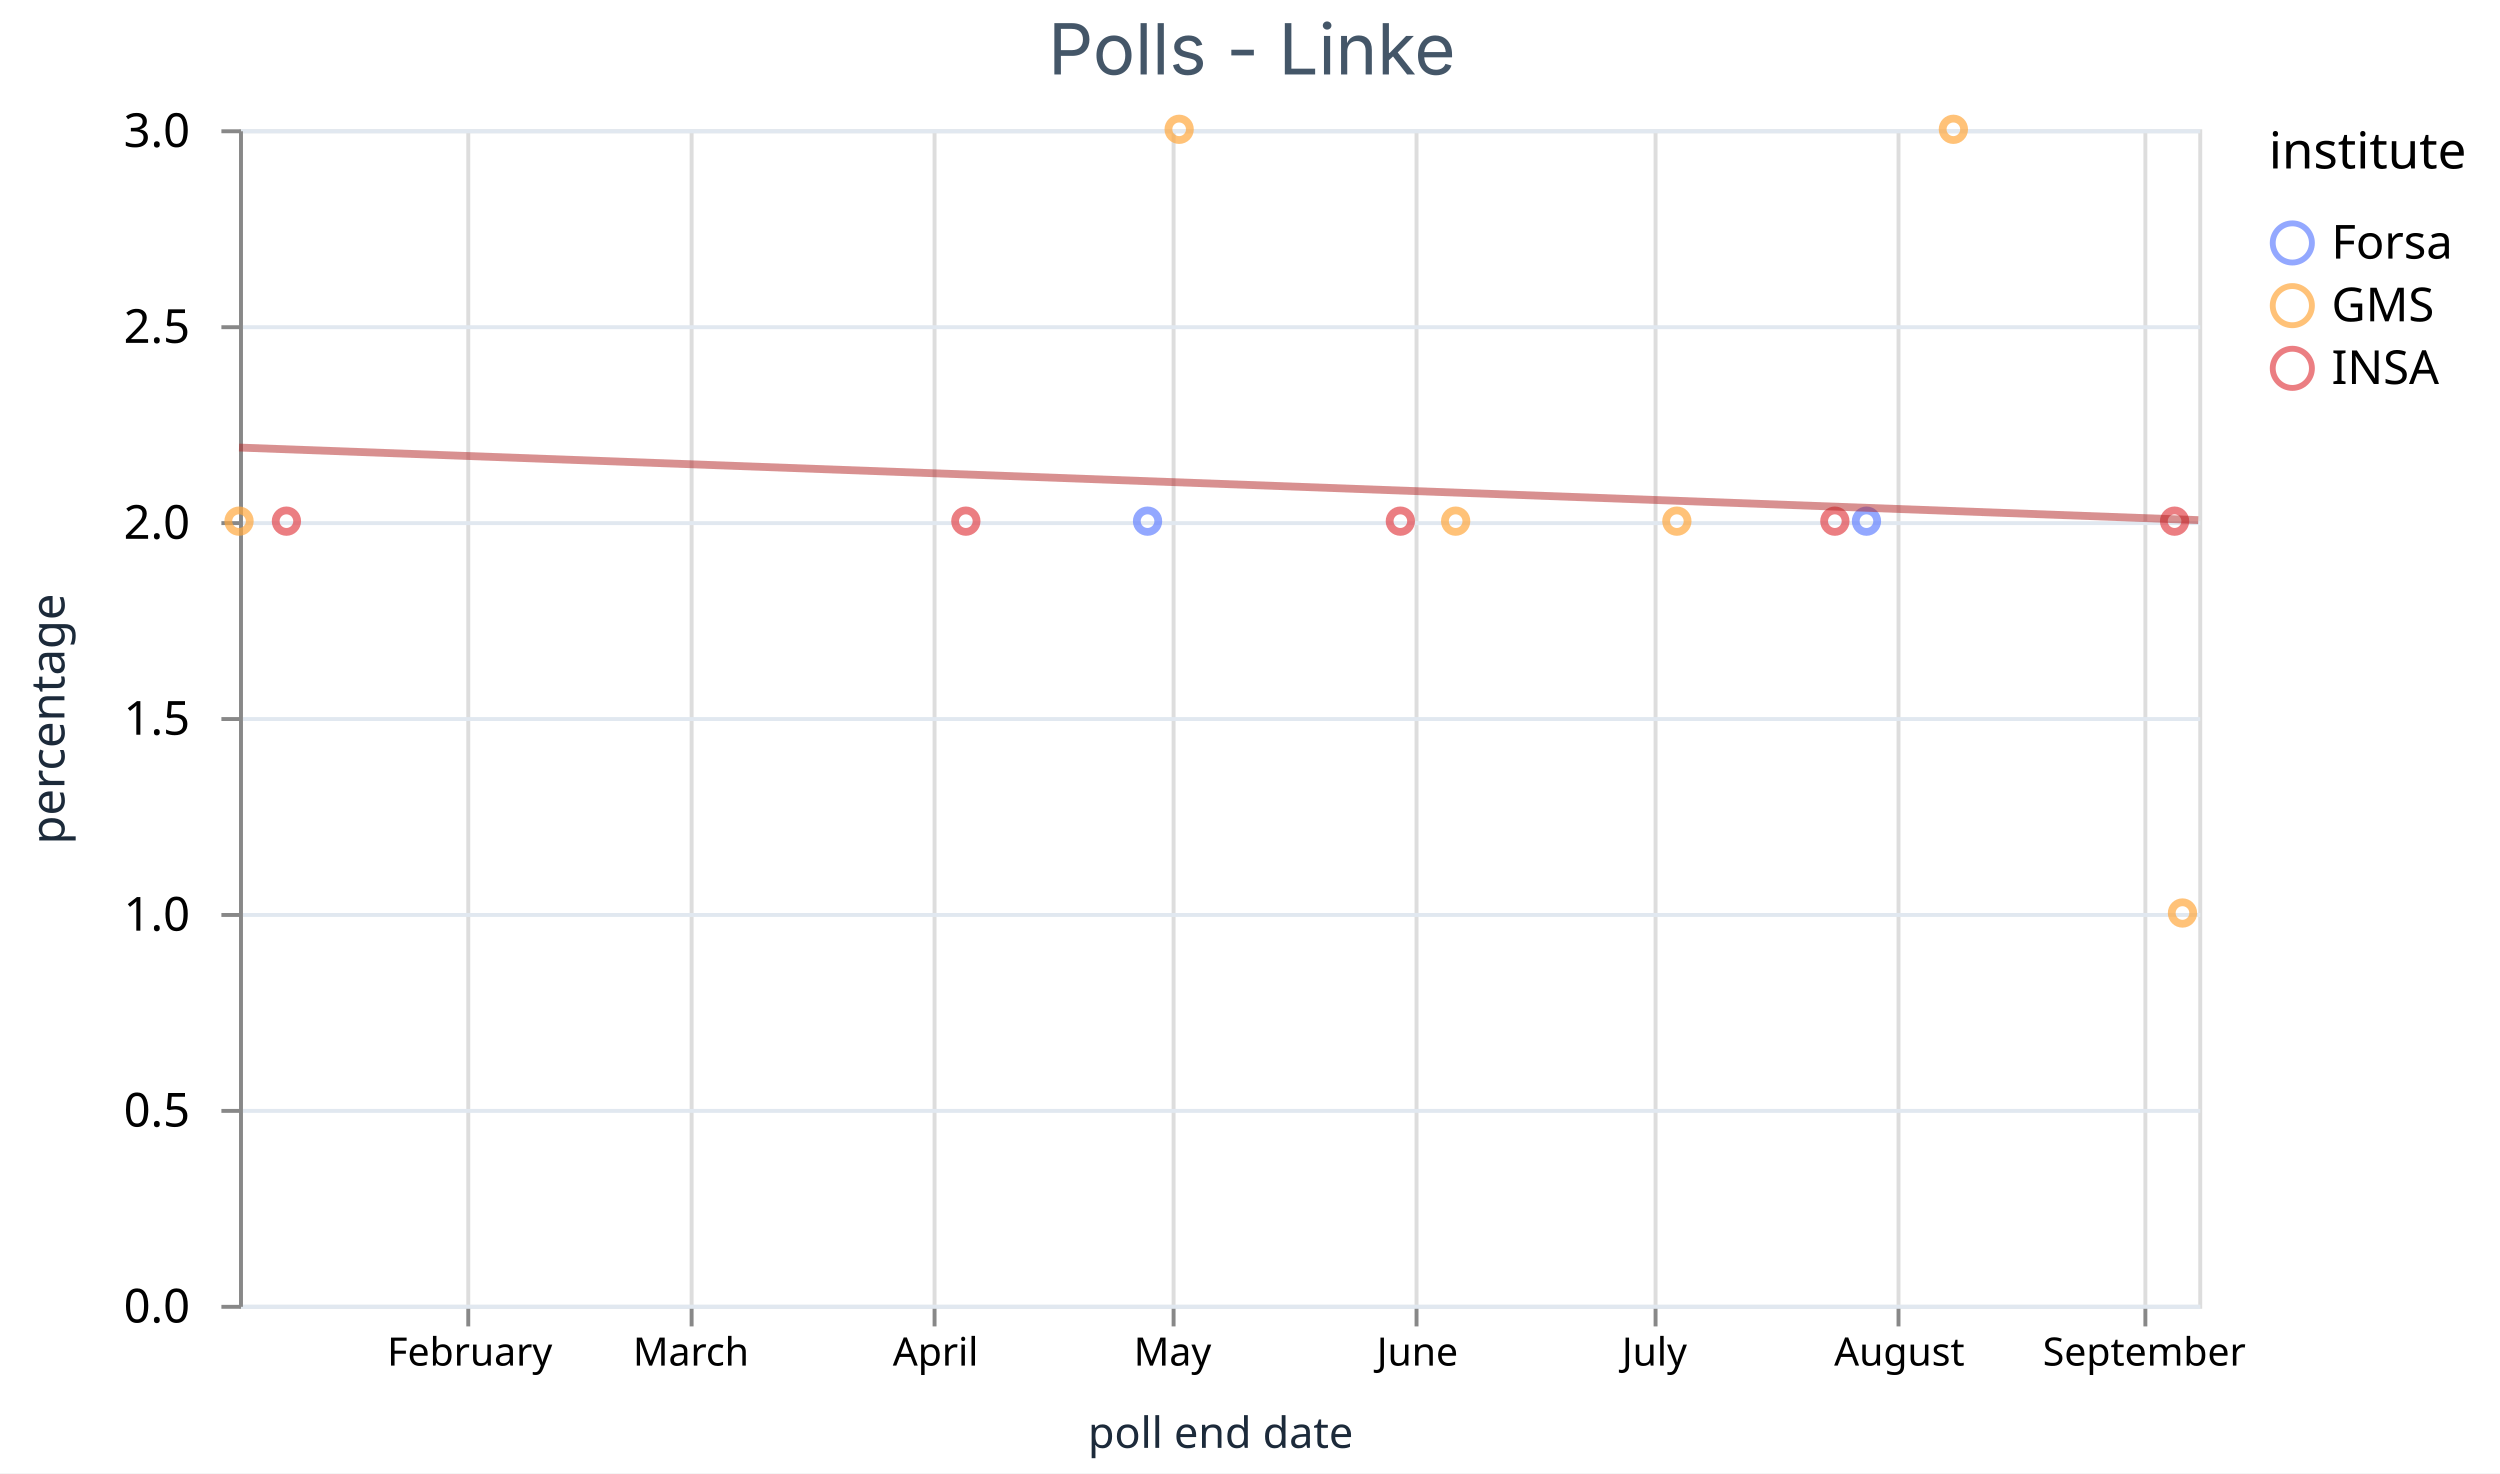
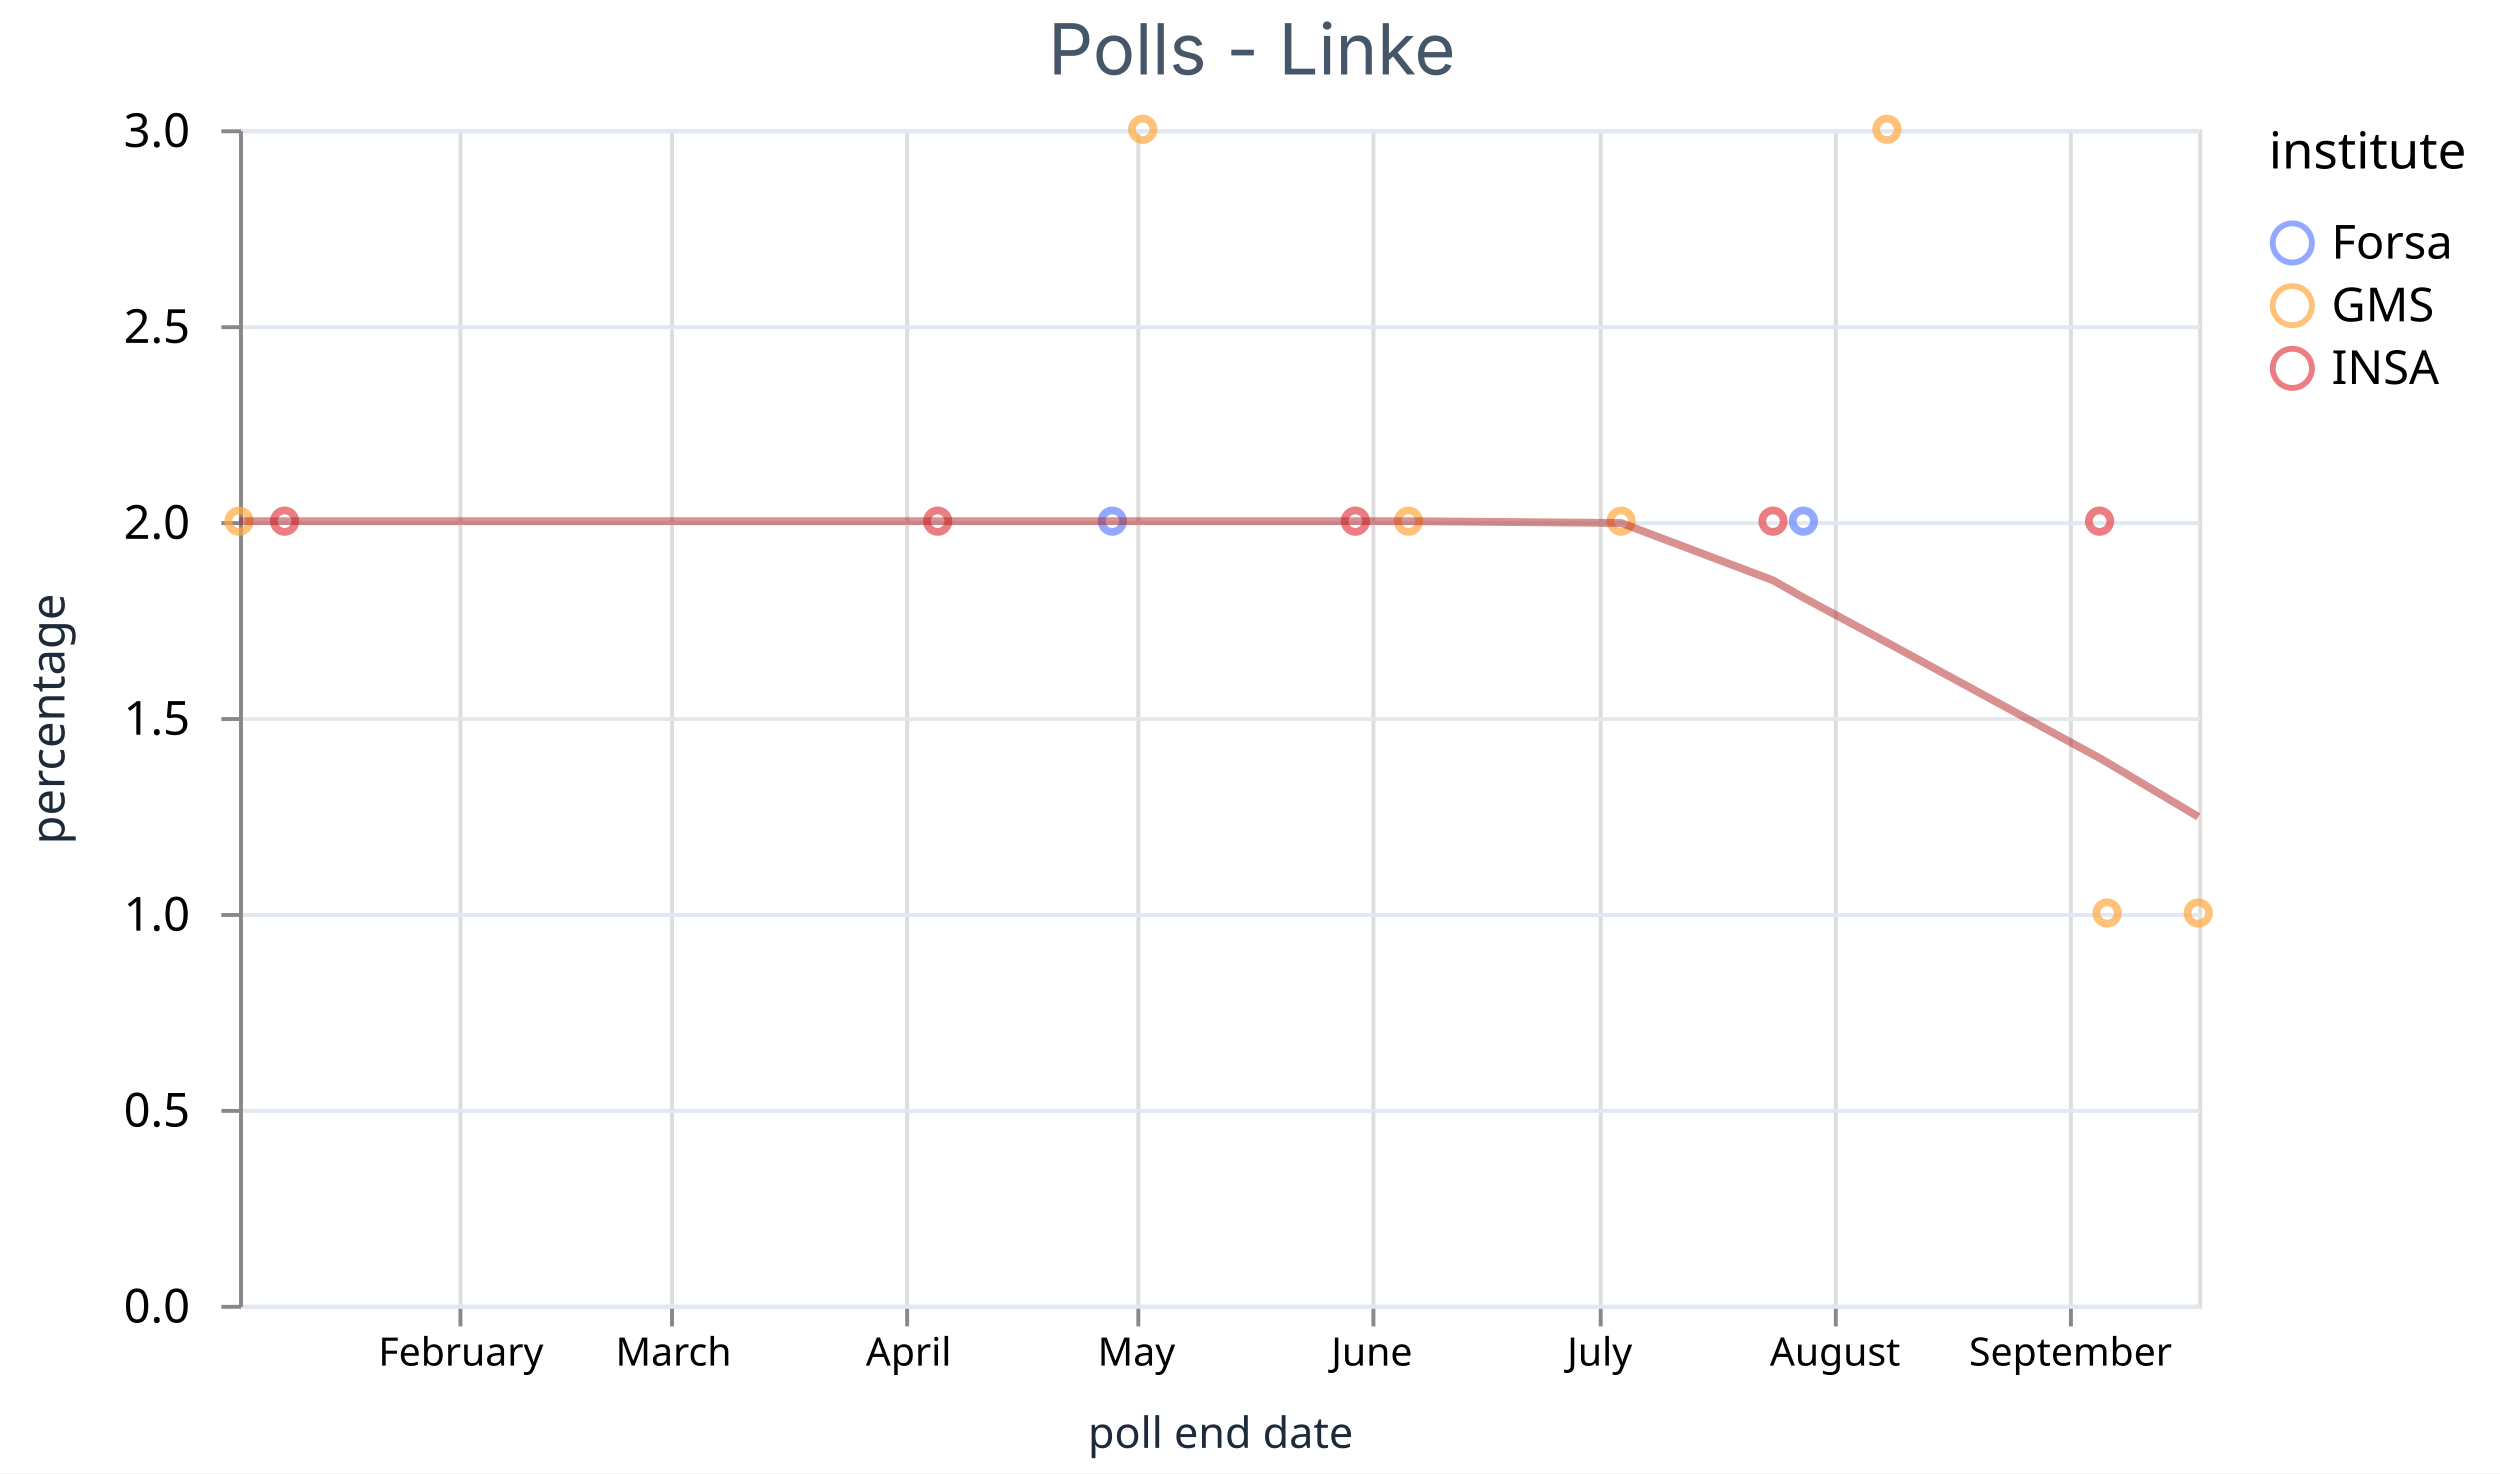
<svg xmlns="http://www.w3.org/2000/svg" version="1.1" class="marks" width="638" height="376" viewBox="0 0 638 376">
  <rect width="638" height="376" fill="#fff" />
  <g fill="none" stroke-miterlimit="10" transform="translate(61,33)">
    <g class="mark-group role-frame root" role="graphics-object" aria-roledescription="group mark container">
      <g transform="translate(0,0)">
        <path class="background" aria-hidden="true" d="M0.5,0.5h500v300h-500Z" stroke="#ddd" />
        <g>
          <g class="mark-group role-axis" aria-hidden="true">
            <g transform="translate(0.5,300.5)">
              <path class="background" aria-hidden="true" d="M0,0h0v0h0Z" pointer-events="none" />
              <g>
                <g class="mark-rule role-axis-grid" pointer-events="none">
-                   <line transform="translate(58,-300)" x2="0" y2="300" stroke="#ddd" stroke-width="1" opacity="1" />
-                   <line transform="translate(115,-300)" x2="0" y2="300" stroke="#ddd" stroke-width="1" opacity="1" />
-                   <line transform="translate(177,-300)" x2="0" y2="300" stroke="#ddd" stroke-width="1" opacity="1" />
-                   <line transform="translate(238,-300)" x2="0" y2="300" stroke="#ddd" stroke-width="1" opacity="1" />
-                   <line transform="translate(300,-300)" x2="0" y2="300" stroke="#ddd" stroke-width="1" opacity="1" />
-                   <line transform="translate(361,-300)" x2="0" y2="300" stroke="#ddd" stroke-width="1" opacity="1" />
-                   <line transform="translate(423,-300)" x2="0" y2="300" stroke="#ddd" stroke-width="1" opacity="1" />
-                   <line transform="translate(486,-300)" x2="0" y2="300" stroke="#ddd" stroke-width="1" opacity="1" />
+                   <line transform="translate(56,-300)" x2="0" y2="300" stroke="#ddd" stroke-width="1" opacity="1" />
+                   <line transform="translate(110,-300)" x2="0" y2="300" stroke="#ddd" stroke-width="1" opacity="1" />
+                   <line transform="translate(170,-300)" x2="0" y2="300" stroke="#ddd" stroke-width="1" opacity="1" />
+                   <line transform="translate(229,-300)" x2="0" y2="300" stroke="#ddd" stroke-width="1" opacity="1" />
+                   <line transform="translate(289,-300)" x2="0" y2="300" stroke="#ddd" stroke-width="1" opacity="1" />
+                   <line transform="translate(347,-300)" x2="0" y2="300" stroke="#ddd" stroke-width="1" opacity="1" />
+                   <line transform="translate(407,-300)" x2="0" y2="300" stroke="#ddd" stroke-width="1" opacity="1" />
+                   <line transform="translate(467,-300)" x2="0" y2="300" stroke="#ddd" stroke-width="1" opacity="1" />
                </g>
              </g>
              <path class="foreground" aria-hidden="true" d="" pointer-events="none" display="none" />
            </g>
          </g>
          <g class="mark-group role-axis" aria-hidden="true">
            <g transform="translate(0.5,0.5)">
              <path class="background" aria-hidden="true" d="M0,0h0v0h0Z" pointer-events="none" />
              <g>
                <g class="mark-rule role-axis-grid" pointer-events="none">
                  <line transform="translate(0,300)" x2="500" y2="0" stroke="#e1e8f0" stroke-width="1" opacity="1" />
                  <line transform="translate(0,250)" x2="500" y2="0" stroke="#e1e8f0" stroke-width="1" opacity="1" />
                  <line transform="translate(0,200)" x2="500" y2="0" stroke="#e1e8f0" stroke-width="1" opacity="1" />
                  <line transform="translate(0,150)" x2="500" y2="0" stroke="#e1e8f0" stroke-width="1" opacity="1" />
                  <line transform="translate(0,100)" x2="500" y2="0" stroke="#e1e8f0" stroke-width="1" opacity="1" />
                  <line transform="translate(0,50)" x2="500" y2="0" stroke="#e1e8f0" stroke-width="1" opacity="1" />
                  <line transform="translate(0,0)" x2="500" y2="0" stroke="#e1e8f0" stroke-width="1" opacity="1" />
                </g>
              </g>
              <path class="foreground" aria-hidden="true" d="" pointer-events="none" display="none" />
            </g>
          </g>
-           <g class="mark-group role-axis" role="graphics-symbol" aria-roledescription="axis" aria-label="X-axis titled 'poll end date' for a time scale with values from Tuesday, 03 January 2023, 1:00:00 AM to Friday, 08 September 2023, 2:00:00 AM">
+           <g class="mark-group role-axis" role="graphics-symbol" aria-roledescription="axis" aria-label="X-axis titled 'poll end date' for a time scale with values from Tuesday, 03 January 2023, 1:00:00 AM to Monday, 18 September 2023, 2:00:00 AM">
            <g transform="translate(0.5,300.5)">
              <path class="background" aria-hidden="true" d="M0,0h0v0h0Z" pointer-events="none" />
              <g>
                <g class="mark-rule role-axis-tick" pointer-events="none">
-                   <line transform="translate(58,0)" x2="0" y2="5" stroke="#888" stroke-width="1" opacity="1" />
-                   <line transform="translate(115,0)" x2="0" y2="5" stroke="#888" stroke-width="1" opacity="1" />
-                   <line transform="translate(177,0)" x2="0" y2="5" stroke="#888" stroke-width="1" opacity="1" />
-                   <line transform="translate(238,0)" x2="0" y2="5" stroke="#888" stroke-width="1" opacity="1" />
-                   <line transform="translate(300,0)" x2="0" y2="5" stroke="#888" stroke-width="1" opacity="1" />
-                   <line transform="translate(361,0)" x2="0" y2="5" stroke="#888" stroke-width="1" opacity="1" />
-                   <line transform="translate(423,0)" x2="0" y2="5" stroke="#888" stroke-width="1" opacity="1" />
-                   <line transform="translate(486,0)" x2="0" y2="5" stroke="#888" stroke-width="1" opacity="1" />
+                   <line transform="translate(56,0)" x2="0" y2="5" stroke="#888" stroke-width="1" opacity="1" />
+                   <line transform="translate(110,0)" x2="0" y2="5" stroke="#888" stroke-width="1" opacity="1" />
+                   <line transform="translate(170,0)" x2="0" y2="5" stroke="#888" stroke-width="1" opacity="1" />
+                   <line transform="translate(229,0)" x2="0" y2="5" stroke="#888" stroke-width="1" opacity="1" />
+                   <line transform="translate(289,0)" x2="0" y2="5" stroke="#888" stroke-width="1" opacity="1" />
+                   <line transform="translate(347,0)" x2="0" y2="5" stroke="#888" stroke-width="1" opacity="1" />
+                   <line transform="translate(407,0)" x2="0" y2="5" stroke="#888" stroke-width="1" opacity="1" />
+                   <line transform="translate(467,0)" x2="0" y2="5" stroke="#888" stroke-width="1" opacity="1" />
                </g>
                <g class="mark-text role-axis-label" pointer-events="none">
-                   <text text-anchor="middle" transform="translate(58.38374,15)" font-family="sans-serif" font-size="10px" fill="#000" opacity="1">February</text>
-                   <text text-anchor="middle" transform="translate(114.8353,15)" font-family="sans-serif" font-size="10px" fill="#000" opacity="1">March</text>
-                   <text text-anchor="middle" transform="translate(177.2513,15)" font-family="sans-serif" font-size="10px" fill="#000" opacity="1">April</text>
-                   <text text-anchor="middle" transform="translate(237.7352,15)" font-family="sans-serif" font-size="10px" fill="#000" opacity="1">May</text>
-                   <text text-anchor="middle" transform="translate(300.2352,15)" font-family="sans-serif" font-size="10px" fill="#000" opacity="1">June</text>
-                   <text text-anchor="middle" transform="translate(360.7191,15)" font-family="sans-serif" font-size="10px" fill="#000" opacity="1">July</text>
-                   <text text-anchor="middle" transform="translate(423.2191,15)" font-family="sans-serif" font-size="10px" fill="#000" opacity="1">August</text>
-                   <text text-anchor="middle" transform="translate(485.7191,15)" font-family="sans-serif" font-size="10px" fill="#000" opacity="1">September</text>
+                   <text text-anchor="middle" transform="translate(56.1208,15)" font-family="sans-serif" font-size="10px" fill="#000" opacity="1">February</text>
+                   <text text-anchor="middle" transform="translate(110.3844,15)" font-family="sans-serif" font-size="10px" fill="#000" opacity="1">March</text>
+                   <text text-anchor="middle" transform="translate(170.3811,15)" font-family="sans-serif" font-size="10px" fill="#000" opacity="1">April</text>
+                   <text text-anchor="middle" transform="translate(228.5207,15)" font-family="sans-serif" font-size="10px" fill="#000" opacity="1">May</text>
+                   <text text-anchor="middle" transform="translate(288.5982,15)" font-family="sans-serif" font-size="10px" fill="#000" opacity="1">June</text>
+                   <text text-anchor="middle" transform="translate(346.7377,15)" font-family="sans-serif" font-size="10px" fill="#000" opacity="1">July</text>
+                   <text text-anchor="middle" transform="translate(406.8152,15)" font-family="sans-serif" font-size="10px" fill="#000" opacity="1">August</text>
+                   <text text-anchor="middle" transform="translate(466.8928,15)" font-family="sans-serif" font-size="10px" fill="#000" opacity="1">September</text>
                </g>
                <g class="mark-rule role-axis-domain" pointer-events="none">
                  <line transform="translate(0,0)" x2="500" y2="0" stroke="#e1e8f0" stroke-width="1" opacity="1" />
                </g>
                <g class="mark-text role-axis-title" pointer-events="none">
                  <text text-anchor="middle" transform="translate(250,36)" font-family="sans-serif" font-size="11px" font-weight="400" fill="#1c2a3a" opacity="1">poll end date</text>
                </g>
              </g>
              <path class="foreground" aria-hidden="true" d="" pointer-events="none" display="none" />
            </g>
          </g>
          <g class="mark-group role-axis" role="graphics-symbol" aria-roledescription="axis" aria-label="Y-axis titled 'percentage' for a linear scale with values from 0.0 to 3.0">
            <g transform="translate(0.5,0.5)">
              <path class="background" aria-hidden="true" d="M0,0h0v0h0Z" pointer-events="none" />
              <g>
                <g class="mark-rule role-axis-tick" pointer-events="none">
                  <line transform="translate(0,300)" x2="-5" y2="0" stroke="#888" stroke-width="1" opacity="1" />
                  <line transform="translate(0,250)" x2="-5" y2="0" stroke="#888" stroke-width="1" opacity="1" />
                  <line transform="translate(0,200)" x2="-5" y2="0" stroke="#888" stroke-width="1" opacity="1" />
                  <line transform="translate(0,150)" x2="-5" y2="0" stroke="#888" stroke-width="1" opacity="1" />
                  <line transform="translate(0,100)" x2="-5" y2="0" stroke="#888" stroke-width="1" opacity="1" />
                  <line transform="translate(0,50)" x2="-5" y2="0" stroke="#888" stroke-width="1" opacity="1" />
                  <line transform="translate(0,0)" x2="-5" y2="0" stroke="#888" stroke-width="1" opacity="1" />
                </g>
                <g class="mark-text role-axis-label" pointer-events="none">
                  <text text-anchor="end" transform="translate(-13,304)" font-family="sans-serif" font-size="12px" fill="#000" opacity="1">0.0</text>
                  <text text-anchor="end" transform="translate(-13,254)" font-family="sans-serif" font-size="12px" fill="#000" opacity="1">0.5</text>
                  <text text-anchor="end" transform="translate(-13,204)" font-family="sans-serif" font-size="12px" fill="#000" opacity="1">1.0</text>
                  <text text-anchor="end" transform="translate(-13,154)" font-family="sans-serif" font-size="12px" fill="#000" opacity="1">1.5</text>
                  <text text-anchor="end" transform="translate(-13,104)" font-family="sans-serif" font-size="12px" fill="#000" opacity="1">2.0</text>
                  <text text-anchor="end" transform="translate(-13,54)" font-family="sans-serif" font-size="12px" fill="#000" opacity="1">2.5</text>
                  <text text-anchor="end" transform="translate(-13,4)" font-family="sans-serif" font-size="12px" fill="#000" opacity="1">3.0</text>
                </g>
                <g class="mark-rule role-axis-domain" pointer-events="none">
                  <line transform="translate(0,300)" x2="0" y2="-300" stroke="#888" stroke-width="1" opacity="1" />
                </g>
                <g class="mark-text role-axis-title" pointer-events="none">
                  <text text-anchor="middle" transform="translate(-42.0597,150) rotate(-90) translate(0,-3)" font-family="sans-serif" font-size="12px" font-weight="400" fill="#1c2a3a" opacity="1">percentage</text>
                </g>
              </g>
              <path class="foreground" aria-hidden="true" d="" pointer-events="none" display="none" />
            </g>
          </g>
          <g class="mark-symbol role-mark layer_0_marks" role="graphics-object" aria-roledescription="symbol mark container">
            <path aria-label="poll end date: Jan 03, 2023; percentage: 2; institute: GMS" role="graphics-symbol" aria-roledescription="point" transform="translate(0,100)" d="M2.739,0A2.739,2.739,0,1,1,-2.739,0A2.739,2.739,0,1,1,2.739,0" stroke="#ffa83f" stroke-width="2" opacity="0.7" />
-             <path aria-label="poll end date: Jan 09, 2023; percentage: 2; institute: INSA" role="graphics-symbol" aria-roledescription="point" transform="translate(12.09677,100)" d="M2.739,0A2.739,2.739,0,1,1,-2.739,0A2.739,2.739,0,1,1,2.739,0" stroke="#e2474d" stroke-width="2" opacity="0.7" />
-             <path aria-label="poll end date: Apr 05, 2023; percentage: 2; institute: INSA" role="graphics-symbol" aria-roledescription="point" transform="translate(185.4839,100)" d="M2.739,0A2.739,2.739,0,1,1,-2.739,0A2.739,2.739,0,1,1,2.739,0" stroke="#e2474d" stroke-width="2" opacity="0.7" />
-             <path aria-label="poll end date: Apr 28, 2023; percentage: 2; institute: Forsa" role="graphics-symbol" aria-roledescription="point" transform="translate(231.8548,100)" d="M2.739,0A2.739,2.739,0,1,1,-2.739,0A2.739,2.739,0,1,1,2.739,0" stroke="#6583ff" stroke-width="2" opacity="0.7" />
-             <path aria-label="poll end date: May 02, 2023; percentage: 3; institute: GMS" role="graphics-symbol" aria-roledescription="point" transform="translate(239.9194,0)" d="M2.739,0A2.739,2.739,0,1,1,-2.739,0A2.739,2.739,0,1,1,2.739,0" stroke="#ffa83f" stroke-width="2" opacity="0.7" />
-             <path aria-label="poll end date: May 30, 2023; percentage: 2; institute: INSA" role="graphics-symbol" aria-roledescription="point" transform="translate(296.371,100)" d="M2.739,0A2.739,2.739,0,1,1,-2.739,0A2.739,2.739,0,1,1,2.739,0" stroke="#e2474d" stroke-width="2" opacity="0.7" />
-             <path aria-label="poll end date: Jun 06, 2023; percentage: 2; institute: GMS" role="graphics-symbol" aria-roledescription="point" transform="translate(310.4839,100)" d="M2.739,0A2.739,2.739,0,1,1,-2.739,0A2.739,2.739,0,1,1,2.739,0" stroke="#ffa83f" stroke-width="2" opacity="0.7" />
-             <path aria-label="poll end date: Jul 04, 2023; percentage: 2; institute: GMS" role="graphics-symbol" aria-roledescription="point" transform="translate(366.9355,100)" d="M2.739,0A2.739,2.739,0,1,1,-2.739,0A2.739,2.739,0,1,1,2.739,0" stroke="#ffa83f" stroke-width="2" opacity="0.7" />
-             <path aria-label="poll end date: Jul 24, 2023; percentage: 2; institute: INSA" role="graphics-symbol" aria-roledescription="point" transform="translate(407.2581,100)" d="M2.739,0A2.739,2.739,0,1,1,-2.739,0A2.739,2.739,0,1,1,2.739,0" stroke="#e2474d" stroke-width="2" opacity="0.7" />
-             <path aria-label="poll end date: Jul 28, 2023; percentage: 2; institute: Forsa" role="graphics-symbol" aria-roledescription="point" transform="translate(415.3226,100)" d="M2.739,0A2.739,2.739,0,1,1,-2.739,0A2.739,2.739,0,1,1,2.739,0" stroke="#6583ff" stroke-width="2" opacity="0.7" />
-             <path aria-label="poll end date: Aug 08, 2023; percentage: 3; institute: GMS" role="graphics-symbol" aria-roledescription="point" transform="translate(437.5,0)" d="M2.739,0A2.739,2.739,0,1,1,-2.739,0A2.739,2.739,0,1,1,2.739,0" stroke="#ffa83f" stroke-width="2" opacity="0.7" />
-             <path aria-label="poll end date: Sep 05, 2023; percentage: 2; institute: INSA" role="graphics-symbol" aria-roledescription="point" transform="translate(493.9516,100)" d="M2.739,0A2.739,2.739,0,1,1,-2.739,0A2.739,2.739,0,1,1,2.739,0" stroke="#e2474d" stroke-width="2" opacity="0.7" />
-             <path aria-label="poll end date: Sep 06, 2023; percentage: 1; institute: GMS" role="graphics-symbol" aria-roledescription="point" transform="translate(495.9677,200)" d="M2.739,0A2.739,2.739,0,1,1,-2.739,0A2.739,2.739,0,1,1,2.739,0" stroke="#ffa83f" stroke-width="2" opacity="0.7" />
+             <path aria-label="poll end date: Jan 09, 2023; percentage: 2; institute: INSA" role="graphics-symbol" aria-roledescription="point" transform="translate(11.62791,100)" d="M2.739,0A2.739,2.739,0,1,1,-2.739,0A2.739,2.739,0,1,1,2.739,0" stroke="#e2474d" stroke-width="2" opacity="0.7" />
+             <path aria-label="poll end date: Apr 05, 2023; percentage: 2; institute: INSA" role="graphics-symbol" aria-roledescription="point" transform="translate(178.2946,100)" d="M2.739,0A2.739,2.739,0,1,1,-2.739,0A2.739,2.739,0,1,1,2.739,0" stroke="#e2474d" stroke-width="2" opacity="0.7" />
+             <path aria-label="poll end date: Apr 28, 2023; percentage: 2; institute: Forsa" role="graphics-symbol" aria-roledescription="point" transform="translate(222.8682,100)" d="M2.739,0A2.739,2.739,0,1,1,-2.739,0A2.739,2.739,0,1,1,2.739,0" stroke="#6583ff" stroke-width="2" opacity="0.7" />
+             <path aria-label="poll end date: May 02, 2023; percentage: 3; institute: GMS" role="graphics-symbol" aria-roledescription="point" transform="translate(230.6202,0)" d="M2.739,0A2.739,2.739,0,1,1,-2.739,0A2.739,2.739,0,1,1,2.739,0" stroke="#ffa83f" stroke-width="2" opacity="0.7" />
+             <path aria-label="poll end date: May 30, 2023; percentage: 2; institute: INSA" role="graphics-symbol" aria-roledescription="point" transform="translate(284.8837,100)" d="M2.739,0A2.739,2.739,0,1,1,-2.739,0A2.739,2.739,0,1,1,2.739,0" stroke="#e2474d" stroke-width="2" opacity="0.7" />
+             <path aria-label="poll end date: Jun 06, 2023; percentage: 2; institute: GMS" role="graphics-symbol" aria-roledescription="point" transform="translate(298.4496,100)" d="M2.739,0A2.739,2.739,0,1,1,-2.739,0A2.739,2.739,0,1,1,2.739,0" stroke="#ffa83f" stroke-width="2" opacity="0.7" />
+             <path aria-label="poll end date: Jul 04, 2023; percentage: 2; institute: GMS" role="graphics-symbol" aria-roledescription="point" transform="translate(352.7132,100)" d="M2.739,0A2.739,2.739,0,1,1,-2.739,0A2.739,2.739,0,1,1,2.739,0" stroke="#ffa83f" stroke-width="2" opacity="0.7" />
+             <path aria-label="poll end date: Jul 24, 2023; percentage: 2; institute: INSA" role="graphics-symbol" aria-roledescription="point" transform="translate(391.4729,100)" d="M2.739,0A2.739,2.739,0,1,1,-2.739,0A2.739,2.739,0,1,1,2.739,0" stroke="#e2474d" stroke-width="2" opacity="0.7" />
+             <path aria-label="poll end date: Jul 28, 2023; percentage: 2; institute: Forsa" role="graphics-symbol" aria-roledescription="point" transform="translate(399.2248,100)" d="M2.739,0A2.739,2.739,0,1,1,-2.739,0A2.739,2.739,0,1,1,2.739,0" stroke="#6583ff" stroke-width="2" opacity="0.7" />
+             <path aria-label="poll end date: Aug 08, 2023; percentage: 3; institute: GMS" role="graphics-symbol" aria-roledescription="point" transform="translate(420.5426,0)" d="M2.739,0A2.739,2.739,0,1,1,-2.739,0A2.739,2.739,0,1,1,2.739,0" stroke="#ffa83f" stroke-width="2" opacity="0.7" />
+             <path aria-label="poll end date: Sep 05, 2023; percentage: 2; institute: INSA" role="graphics-symbol" aria-roledescription="point" transform="translate(474.8062,100)" d="M2.739,0A2.739,2.739,0,1,1,-2.739,0A2.739,2.739,0,1,1,2.739,0" stroke="#e2474d" stroke-width="2" opacity="0.7" />
+             <path aria-label="poll end date: Sep 06, 2023; percentage: 1; institute: GMS" role="graphics-symbol" aria-roledescription="point" transform="translate(476.7442,200)" d="M2.739,0A2.739,2.739,0,1,1,-2.739,0A2.739,2.739,0,1,1,2.739,0" stroke="#ffa83f" stroke-width="2" opacity="0.7" />
+             <path aria-label="poll end date: Sep 18, 2023; percentage: 1; institute: GMS" role="graphics-symbol" aria-roledescription="point" transform="translate(500,200)" d="M2.739,0A2.739,2.739,0,1,1,-2.739,0A2.739,2.739,0,1,1,2.739,0" stroke="#ffa83f" stroke-width="2" opacity="0.7" />
          </g>
          <g class="mark-line role-mark layer_1_marks" role="graphics-object" aria-roledescription="line mark container">
-             <path aria-label="poll end date: Jan 03, 2023; percentage: 2.18786362601" role="graphics-symbol" aria-roledescription="line mark" d="M0,81.214L500,99.736" stroke="firebrick" stroke-width="2" opacity="0.5" />
+             <path aria-label="poll end date: Jan 03, 2023; percentage: 2" role="graphics-symbol" aria-roledescription="line mark" d="M0,100L11.628,100L178.295,100L222.868,100L230.62,100L284.884,100L298.45,100L352.713,100.474L391.473,115.102L399.225,119.509L420.543,130.964L474.806,160.461L476.744,161.578L500,175.443" stroke="firebrick" stroke-width="2" opacity="0.5" />
          </g>
          <g class="mark-group role-legend" role="graphics-symbol" aria-roledescription="legend" aria-label="Symbol legend titled 'institute' for stroke color with 3 values: Forsa, GMS, INSA">
            <g transform="translate(518,0)">
              <path class="background" aria-hidden="true" d="M0,0h54v68h-54Z" pointer-events="none" />
              <g>
                <g class="mark-group role-legend-entry">
                  <g transform="translate(0,23)">
                    <path class="background" aria-hidden="true" d="M0,0h0v0h0Z" pointer-events="none" />
                    <g>
                      <g class="mark-group role-scope" role="graphics-object" aria-roledescription="group mark container">
                        <g transform="translate(0,0)">
                          <path class="background" aria-hidden="true" d="M0,0h48.299v12.5h-48.299Z" pointer-events="none" opacity="1" />
                          <g>
                            <g class="mark-symbol role-legend-symbol" pointer-events="none">
                              <path transform="translate(6,6)" d="M5,0A5,5,0,1,1,-5,0A5,5,0,1,1,5,0" stroke="#6583ff" stroke-width="1.5" opacity="0.7" />
                            </g>
                            <g class="mark-text role-legend-label" pointer-events="none">
                              <text text-anchor="start" transform="translate(16,10)" font-family="sans-serif" font-size="12px" fill="#000" opacity="1">Forsa</text>
                            </g>
                          </g>
                          <path class="foreground" aria-hidden="true" d="" pointer-events="none" display="none" />
                        </g>
                        <g transform="translate(0,16)">
                          <path class="background" aria-hidden="true" d="M0,0h48.299v12.5h-48.299Z" pointer-events="none" opacity="1" />
                          <g>
                            <g class="mark-symbol role-legend-symbol" pointer-events="none">
                              <path transform="translate(6,6)" d="M5,0A5,5,0,1,1,-5,0A5,5,0,1,1,5,0" stroke="#ffa83f" stroke-width="1.5" opacity="0.7" />
                            </g>
                            <g class="mark-text role-legend-label" pointer-events="none">
                              <text text-anchor="start" transform="translate(16,10)" font-family="sans-serif" font-size="12px" fill="#000" opacity="1">GMS</text>
                            </g>
                          </g>
                          <path class="foreground" aria-hidden="true" d="" pointer-events="none" display="none" />
                        </g>
                        <g transform="translate(0,32)">
                          <path class="background" aria-hidden="true" d="M0,0h48.299v12.5h-48.299Z" pointer-events="none" opacity="1" />
                          <g>
                            <g class="mark-symbol role-legend-symbol" pointer-events="none">
                              <path transform="translate(6,6)" d="M5,0A5,5,0,1,1,-5,0A5,5,0,1,1,5,0" stroke="#e2474d" stroke-width="1.5" opacity="0.7" />
                            </g>
                            <g class="mark-text role-legend-label" pointer-events="none">
                              <text text-anchor="start" transform="translate(16,10)" font-family="sans-serif" font-size="12px" fill="#000" opacity="1">INSA</text>
                            </g>
                          </g>
                          <path class="foreground" aria-hidden="true" d="" pointer-events="none" display="none" />
                        </g>
                      </g>
                    </g>
                    <path class="foreground" aria-hidden="true" d="" pointer-events="none" display="none" />
                  </g>
                </g>
                <g class="mark-text role-legend-title" pointer-events="none">
                  <text text-anchor="start" transform="translate(0,10)" font-family="sans-serif" font-size="13px" font-weight="400" fill="#000" opacity="1">institute</text>
                </g>
              </g>
              <path class="foreground" aria-hidden="true" d="" pointer-events="none" display="none" />
            </g>
          </g>
          <g class="mark-group role-title">
            <g transform="translate(258.4701,-28)">
              <path class="background" aria-hidden="true" d="M0,0h0v0h0Z" pointer-events="none" />
              <g>
                <g class="mark-text role-title-text" role="graphics-symbol" aria-roledescription="title" aria-label="Title text 'Polls - Linke'" pointer-events="none">
                  <text text-anchor="middle" transform="translate(0,14)" font-family="Inter" font-size="18px" font-weight="400" fill="#445668" opacity="1">Polls - Linke</text>
                </g>
              </g>
              <path class="foreground" aria-hidden="true" d="" pointer-events="none" display="none" />
            </g>
          </g>
        </g>
        <path class="foreground" aria-hidden="true" d="" display="none" />
      </g>
    </g>
  </g>
</svg>
